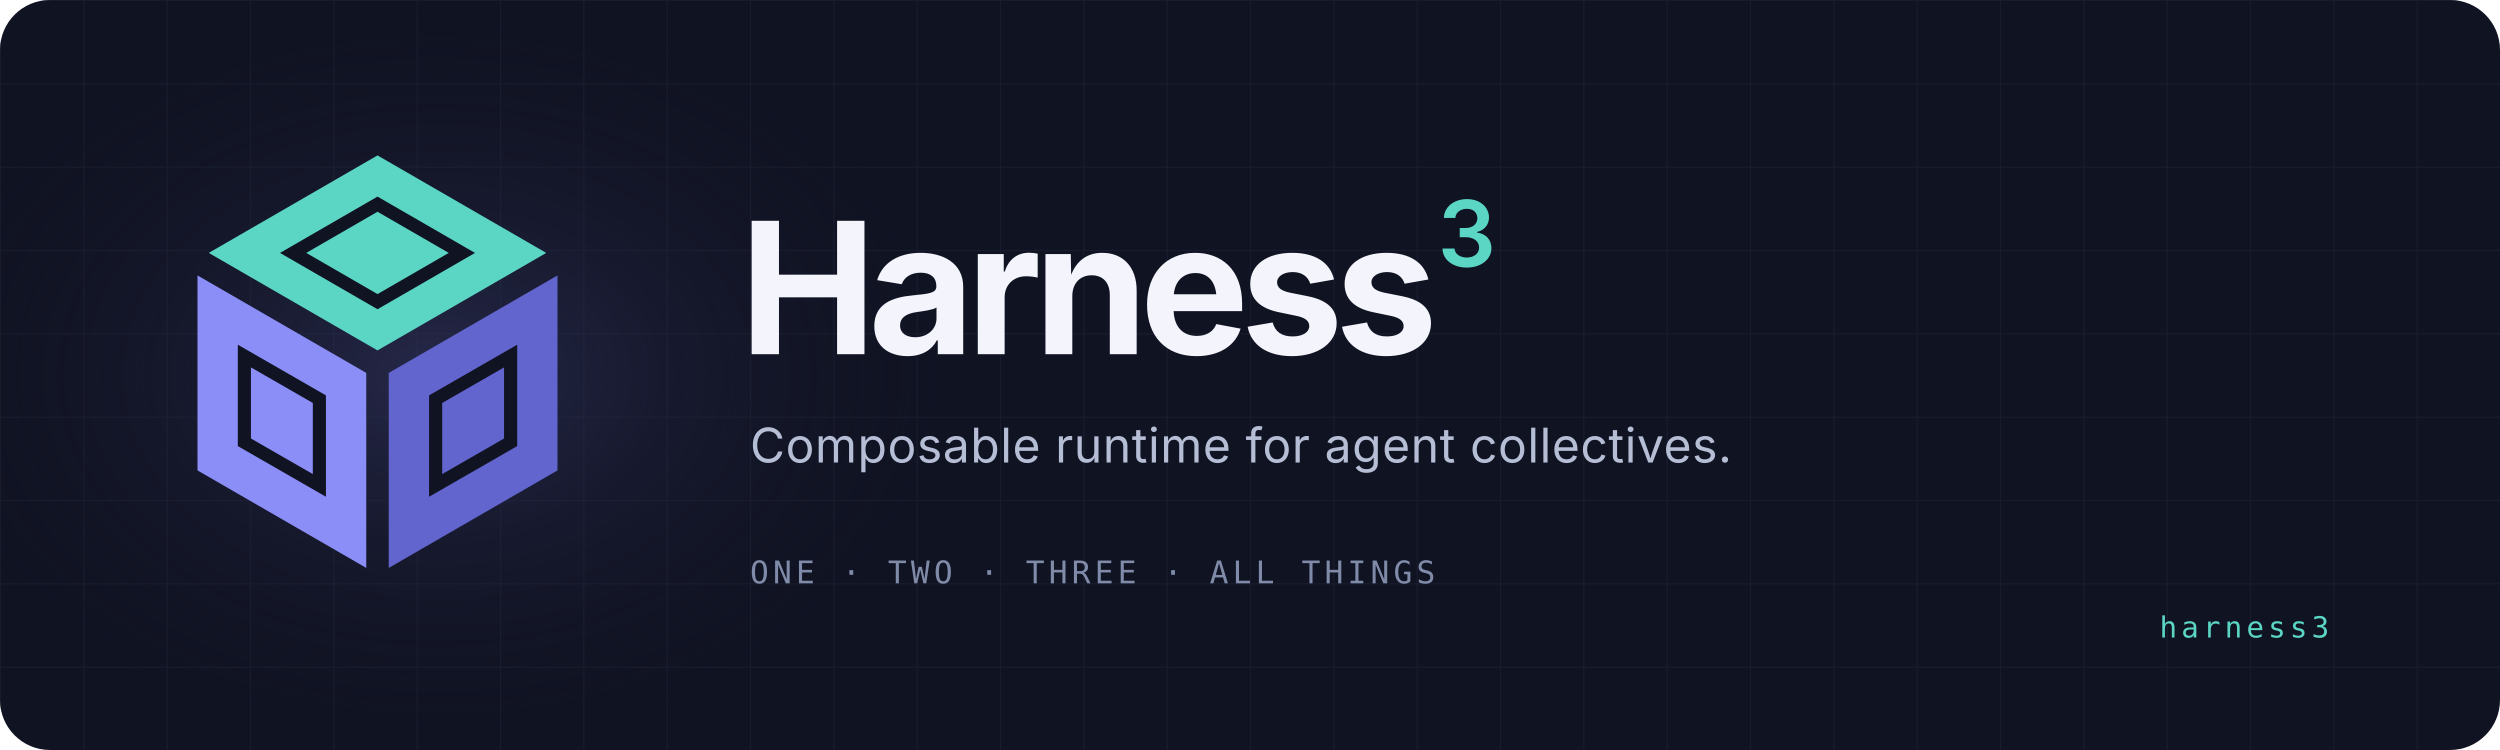
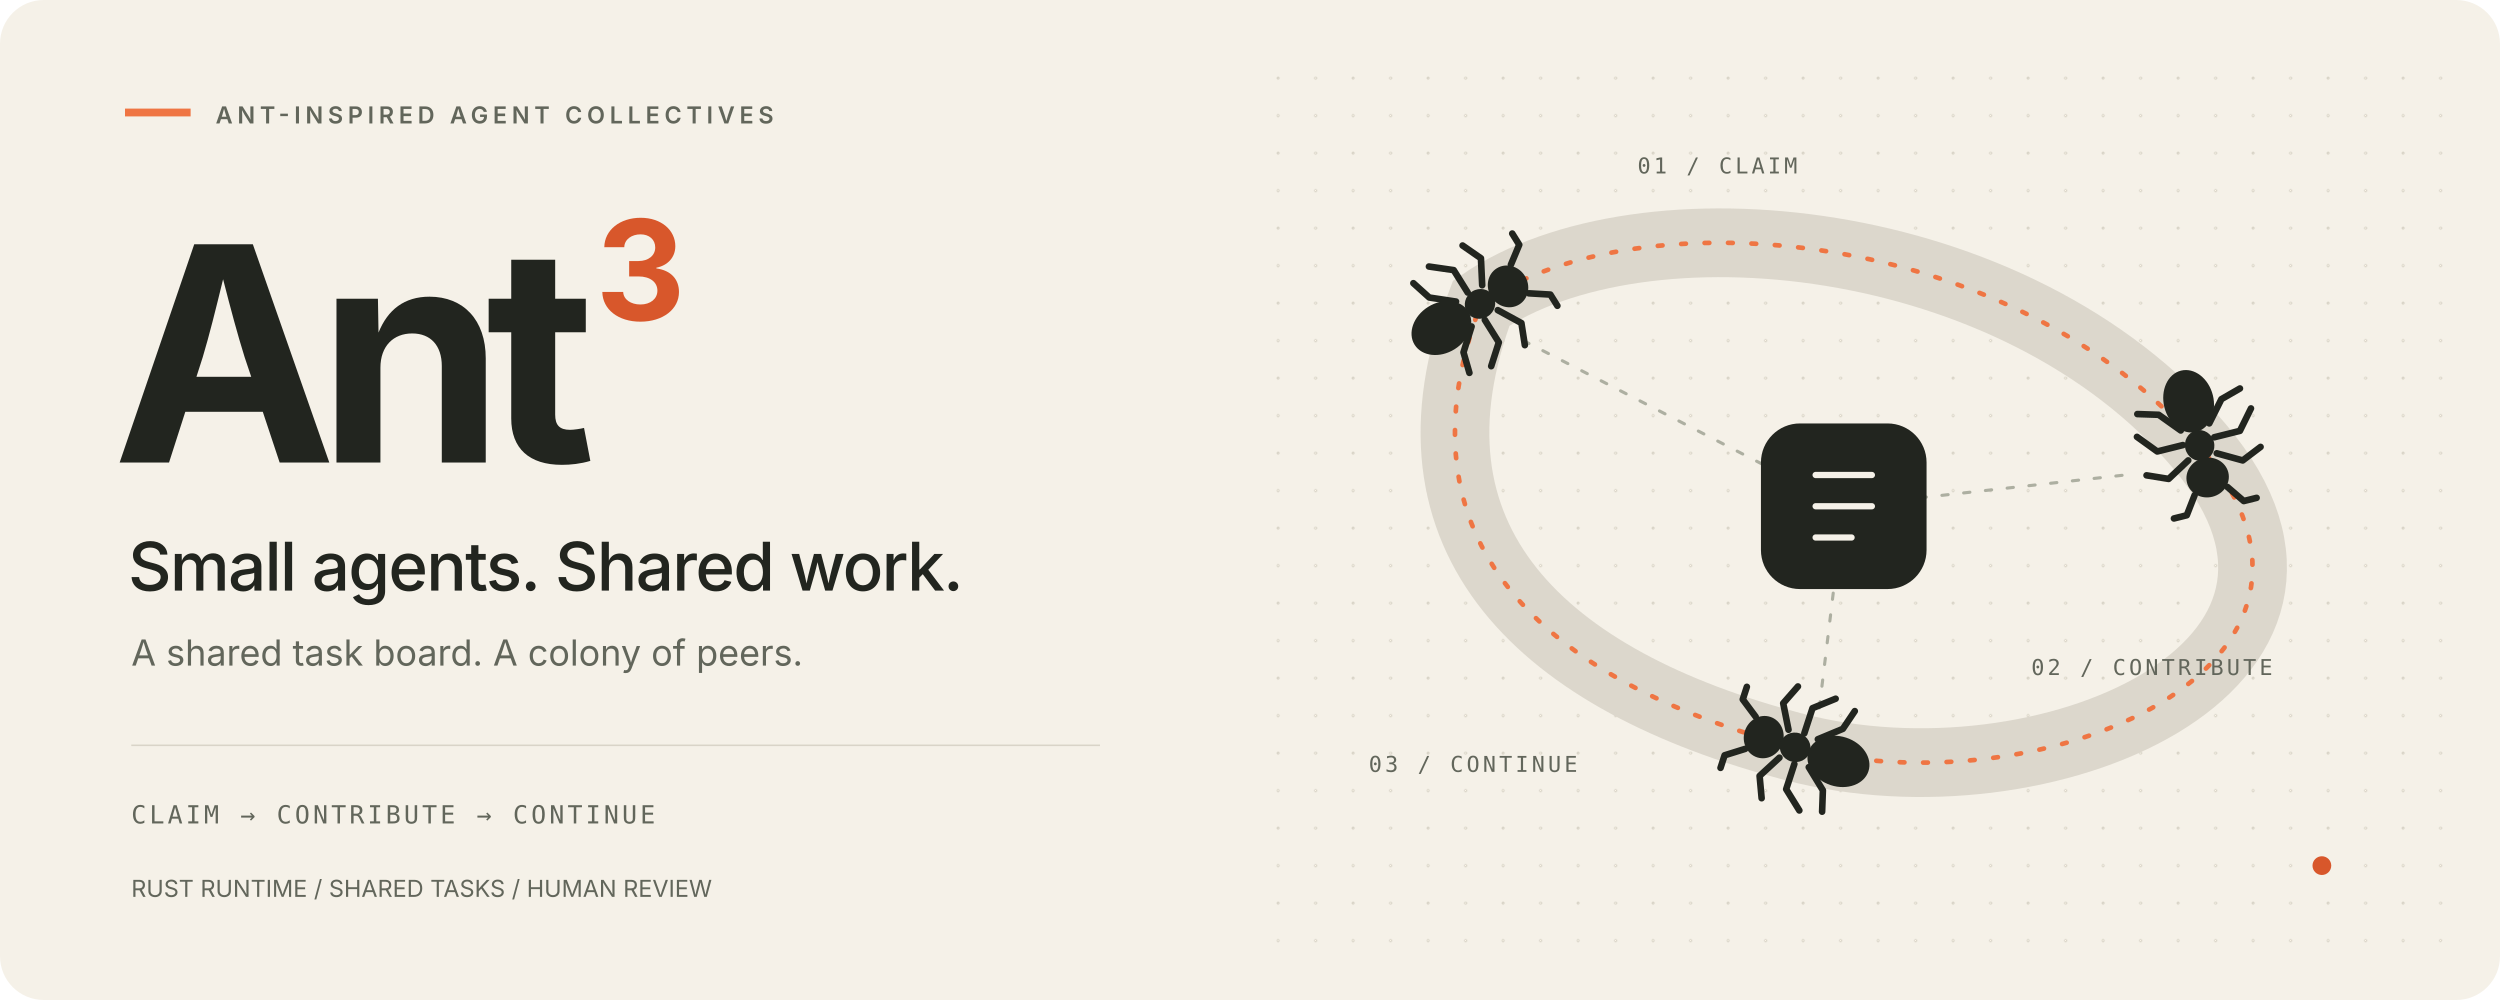
- <svg xmlns="http://www.w3.org/2000/svg" viewBox="0 0 1200 360" width="1200" height="360" role="img" aria-labelledby="title desc">
+ <svg xmlns="http://www.w3.org/2000/svg" viewBox="0 0 1600 640" width="1600" height="640" role="img" aria-labelledby="title desc">
  <defs>
-     <pattern id="grid" width="40" height="40" patternUnits="userSpaceOnUse">
-       <path d="M40 0H0V40" fill="none" stroke="#24293B" stroke-width="1" />
+     <pattern id="dots" width="24" height="24" patternUnits="userSpaceOnUse">
+       <circle cx="2" cy="2" r="1" fill="#D9D4C8" />
    </pattern>
-     <radialGradient id="glow">
-       <stop stop-color="#32345F" stop-opacity=".65" />
-       <stop offset="1" stop-color="#101322" stop-opacity="0" />
-     </radialGradient>
+     <g id="ant">
+       <g fill="none" stroke="#22251F" stroke-width="9" stroke-linecap="round" stroke-linejoin="round">
+         <path d="M105 66 88 42H70m81 24 17-24h18M108 114 76 96 48 108m58 28H70l-22 26m60-6-24 28-28 8m92-78 32-18 28 12m-58 28h36l22 26m-60-6 24 28 28 8" />
+       </g>
+       <g fill="#22251F">
+         <ellipse cx="128" cy="85" rx="29" ry="27" />
+         <ellipse cx="128" cy="130" rx="20" ry="21" />
+         <ellipse cx="128" cy="192" rx="34" ry="43" />
+       </g>
+     </g>
  </defs>
-   <rect width="1200" height="360" rx="24" fill="#101322" />
-   <rect width="1200" height="360" rx="24" fill="url(#grid)" opacity=".45" />
-   <ellipse cx="210" cy="180" rx="255" ry="180" fill="url(#glow)" />
-   <g transform="translate(66 53) scale(.9)">
-     <path fill="#5BD6C5" d="M128 24 218 76 128 128 38 76Z" />
-     <path fill="#8B8EF7" d="m32 88 90 52v104l-90-52Z" />
-     <path fill="#6265CE" d="m134 140 90-52v104l-90 52Z" />
-     <g fill="none" stroke="#101322" stroke-width="7" stroke-linecap="square">
-       <path d="m83 76 45-26 45 26-45 26Z" />
-       <path d="m57 131 40 23v46l-40-23Z" />
-       <path d="m159 154 40-23v46l-40 23Z" />
+   <rect width="1600" height="640" rx="28" fill="#F5F1E8" />
+   <rect x="810" y="32" width="758" height="576" rx="18" fill="url(#dots)" />
+   <path d="M80 72h42" stroke="#EF7543" stroke-width="5" />
+   <g font-family="Inter, ui-sans-serif, system-ui, -apple-system, BlinkMacSystemFont, 'Segoe UI', sans-serif">
+     <text x="138" y="79" fill="#62665B" font-size="15" font-weight="600" letter-spacing="3">ANT-INSPIRED AGENT COLLECTIVES</text>
+     <text x="72" y="296" fill="#22251F" font-size="192" font-weight="750" letter-spacing="-12">Ant<tspan dy="-91" fill="#D8572B" font-size="89" letter-spacing="0">3</tspan>
+     </text>
+     <text x="82" y="378" fill="#22251F" font-size="43" font-weight="550" letter-spacing="-1">Small agents. Shared work.</text>
+     <text x="84" y="426" fill="#62665B" font-size="23">A shared task board. A colony of peers.</text>
+     <path d="M84 477h620" stroke="#D9D4C8" />
+     <text x="84" y="527" fill="#62665B" font-family="ui-monospace, SFMono-Regular, Consolas, monospace" font-size="16" letter-spacing="2">CLAIM → CONTRIBUTE → CONTINUE</text>
+     <text x="84" y="574" fill="#62665B" font-size="15">RUST RUNTIME / SHARED TASKS / HUMAN REVIEW</text>
+   </g>
+   <g fill="none" stroke-linecap="round">
+     <path d="M948 194C1050 124 1290 146 1408 286S1308 520 1148 478 890 346 948 194Z" stroke="#DCD7CC" stroke-width="44" />
+     <path d="M948 194C1050 124 1290 146 1408 286S1308 520 1148 478 890 346 948 194Z" stroke="#EF7543" stroke-width="3" stroke-dasharray="3 12" />
+     <path d="M975 218 1180 324 1360 304m-180 20-16 132" stroke="#ADAFA1" stroke-width="2" stroke-dasharray="4 10" />
+   </g>
+   <g transform="translate(1180 324)">
+     <rect x="-53" y="-53" width="106" height="106" rx="25" fill="#22251F" />
+     <g fill="none" stroke="#F5F1E8" stroke-width="4" stroke-linecap="round">
+       <path d="M-18-20h36m-36 20h36m-36 20h23" />
    </g>
  </g>
-   <g font-family="Inter, ui-sans-serif, system-ui, -apple-system, BlinkMacSystemFont, 'Segoe UI', sans-serif">
-     <text x="355" y="170" fill="#F3F4FC" font-size="88" font-weight="700" letter-spacing="-4">Harness<tspan dy="-42" fill="#5BD6C5" font-size="44" font-weight="600" letter-spacing="0">3</tspan>
-     </text>
-     <text x="360" y="222" fill="#B6BED6" font-size="23" letter-spacing=".3">Composable runtime for agent collectives.</text>
-     <text x="360" y="280" fill="#7F8BA9" font-family="ui-monospace, SFMono-Regular, Consolas, monospace" font-size="15" letter-spacing="2">ONE · TWO · THREE · ALL THINGS</text>
-     <text x="1118" y="306" text-anchor="end" fill="#5BD6C5" font-family="ui-monospace, SFMono-Regular, Consolas, monospace" font-size="14" letter-spacing="2">harness3</text>
+   <use href="#ant" transform="translate(948 194) rotate(58) scale(.47) translate(-128 -128)" />
+   <use href="#ant" transform="translate(1408 286) rotate(166) scale(.47) translate(-128 -128)" />
+   <use href="#ant" transform="translate(1148 478) rotate(-72) scale(.47) translate(-128 -128)" />
+   <g font-family="ui-monospace, SFMono-Regular, Consolas, monospace" fill="#62665B" font-size="14" letter-spacing="2">
+     <text x="1048" y="111">01 / CLAIM</text>
+     <text x="1300" y="432">02 / CONTRIBUTE</text>
+     <text x="876" y="494">03 / CONTINUE</text>
  </g>
+   <circle cx="1486" cy="554" r="6" fill="#D8572B" />
</svg>
